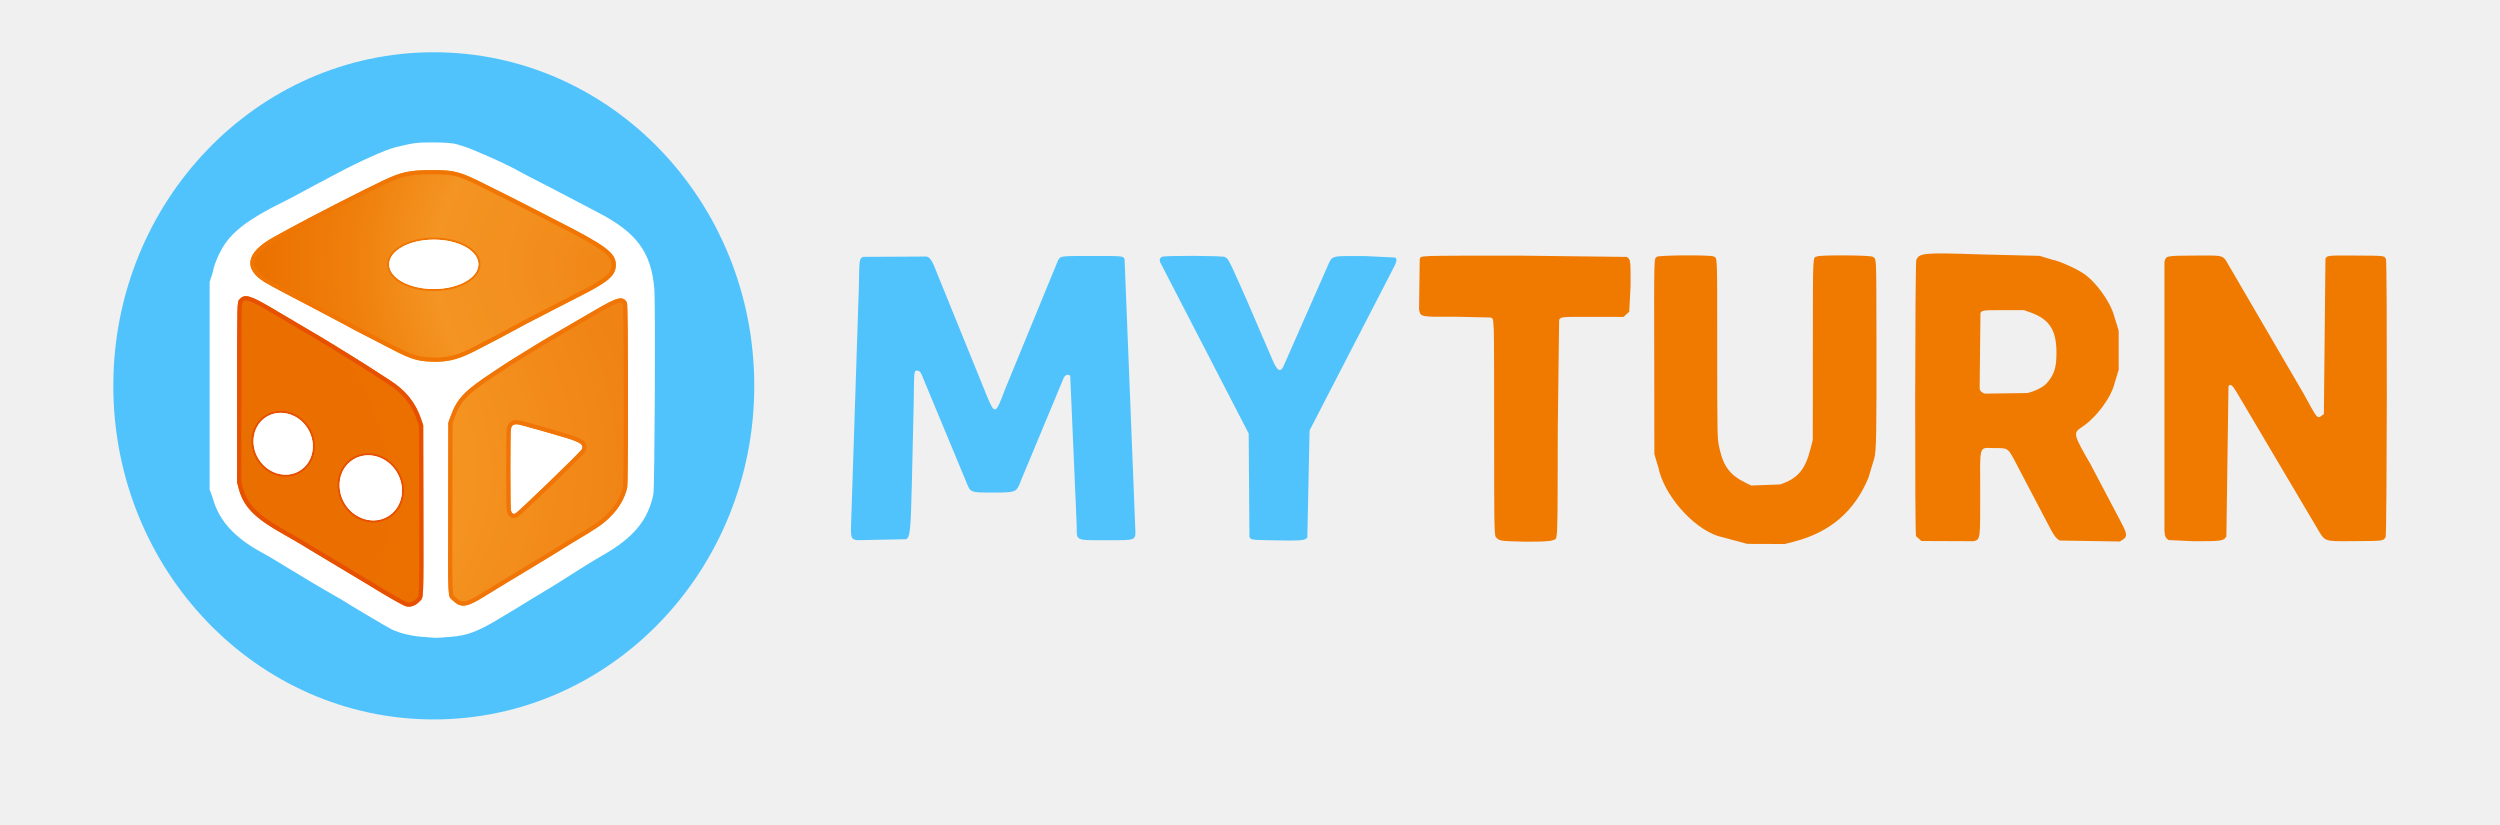
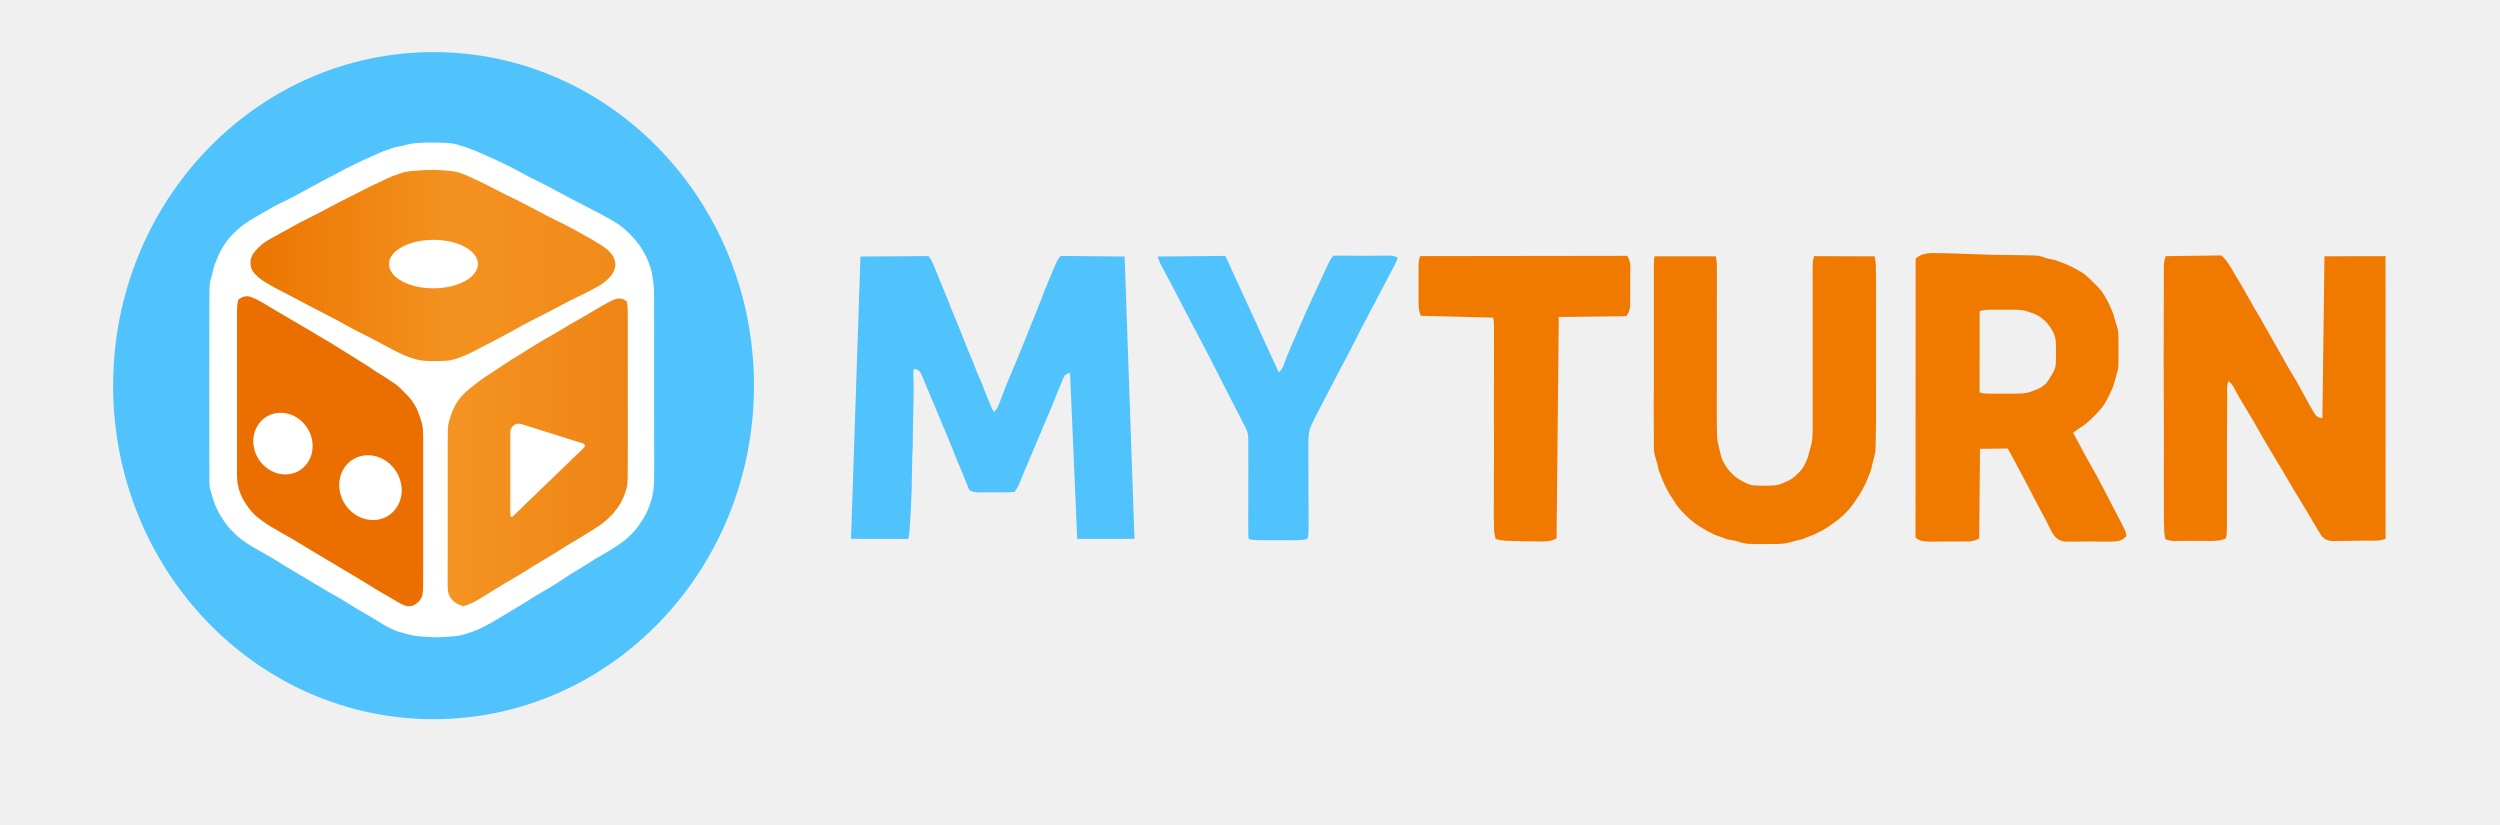
<svg xmlns="http://www.w3.org/2000/svg" viewBox="0 0 597 197" width="597" height="197">
  <defs>
-     <radialGradient id="mtlogo-f0" gradientUnits="userSpaceOnUse" cx="143.50" cy="63.50" r="80.02">
-       <stop offset="0.00" stop-color="#f08717" />
-       <stop offset="0.25" stop-color="#f38f1e" />
-       <stop offset="0.50" stop-color="#f49422" />
-       <stop offset="0.75" stop-color="#ef7f0c" />
-       <stop offset="1.00" stop-color="#ec7200" />
-     </radialGradient>
-     <clipPath id="mtlogo-c0">
-       <path fill-rule="evenodd" clip-rule="evenodd" d="M101.50 86.26C98.92 86.01 97.12 85.31 91.87 82.53C90.05 81.57 87.75 80.37 86.75 79.88C85.75 79.38 83.78 78.34 82.38 77.56C80.97 76.79 78.27 75.36 76.38 74.38C69.35 70.73 64.68 68.25 63.39 67.48C57.98 64.25 58.68 60.31 65.31 56.67C66.07 56.25 67.64 55.38 68.81 54.74C73.30 52.25 87.07 45.20 91.69 43.03C95.95 41.03 97.88 40.63 103.21 40.63C108.64 40.62 109.80 40.94 116.19 44.17C117.56 44.86 120.07 46.11 121.75 46.94C123.43 47.78 125.71 48.94 126.81 49.52C127.91 50.11 130.70 51.55 133.00 52.71C144.61 58.60 147.04 60.41 147.05 63.19C147.07 65.81 145.39 67.26 137.97 70.99C135.41 72.28 132.81 73.62 132.19 73.96C131.57 74.30 129.88 75.18 128.44 75.90C126.99 76.62 124.77 77.79 123.50 78.50C121.27 79.74 117.51 81.72 113.06 83.99C108.94 86.10 105.97 86.68 101.50 86.26Z" />
-     </clipPath>
-     <radialGradient id="mtlogo-f1" gradientUnits="userSpaceOnUse" cx="70.50" cy="112.15" r="84.38">
-       <stop offset="0.00" stop-color="#000000" />
-       <stop offset="0.25" stop-color="#f5961d" />
-       <stop offset="0.50" stop-color="#f49320" />
-       <stop offset="0.75" stop-color="#f28a19" />
-       <stop offset="1.00" stop-color="#ef8313" />
-     </radialGradient>
-     <clipPath id="mtlogo-c1">
-       <path fill-rule="evenodd" clip-rule="evenodd" d="M109.38 144.34C109.07 144.19 108.50 143.76 108.11 143.38C106.89 142.16 106.99 144.27 107.03 121.18L107.06 100.94L107.60 99.45C109.16 95.14 110.90 93.32 117.81 88.78C119.12 87.92 120.50 87.01 120.88 86.75C121.25 86.49 122.43 85.75 123.50 85.10C124.57 84.45 126.48 83.27 127.75 82.49C129.02 81.70 130.46 80.83 130.94 80.57C131.42 80.30 132.92 79.42 134.28 78.61C135.64 77.80 137.30 76.83 137.97 76.46C138.64 76.09 140.40 75.07 141.88 74.20C147.51 70.87 148.78 70.56 149.72 72.29C150.02 72.84 150.06 115.33 149.76 116.50C149.09 119.15 147.83 121.31 145.70 123.44C143.97 125.17 142.82 125.95 136.83 129.52C135.81 130.13 134.80 130.75 134.59 130.90C134.20 131.18 128.29 134.78 123.38 137.73C120.70 139.33 119.77 139.90 115.35 142.62C112.16 144.59 110.74 145.00 109.38 144.34ZM123.06 122.63C123.66 122.40 138.63 107.95 138.93 107.30C139.52 106.06 138.51 105.48 133.25 104.00C132.25 103.72 130.59 103.24 129.56 102.93C128.53 102.62 127.32 102.28 126.88 102.17C126.43 102.07 125.51 101.81 124.83 101.61C122.94 101.06 122.27 101.25 122.00 102.44C121.84 103.12 121.84 121.31 122.00 121.86C122.22 122.63 122.51 122.84 123.06 122.63Z" />
-     </clipPath>
-     <radialGradient id="mtlogo-f2" gradientUnits="userSpaceOnUse" cx="35.12" cy="119.02" r="66.30">
-       <stop offset="0.00" stop-color="#000000" />
-       <stop offset="0.25" stop-color="#e87001" />
-       <stop offset="0.50" stop-color="#ea6e00" />
-       <stop offset="0.75" stop-color="#ea6f00" />
-       <stop offset="1.00" stop-color="#eb7000" />
-     </radialGradient>
-     <clipPath id="mtlogo-c2">
-       <path fill-rule="evenodd" clip-rule="evenodd" d="M96.88 144.76C96.19 144.55 92.41 142.40 88.62 140.06C87.49 139.36 84.03 137.28 80.94 135.44C77.84 133.59 74.95 131.86 74.50 131.58C72.37 130.26 70.00 128.86 68.06 127.78C60.59 123.59 58.09 121.01 56.89 116.25L56.62 115.20L56.63 93.94C56.64 71.35 56.62 72.13 57.21 71.48C58.44 70.11 59.70 70.47 65.29 73.79C66.95 74.78 69.63 76.36 71.25 77.31C75.18 79.61 77.97 81.28 79.19 82.03C79.74 82.38 81.77 83.63 83.70 84.82C85.64 86.01 88.15 87.59 89.28 88.34C90.42 89.08 92.10 90.17 93.01 90.75C96.87 93.21 99.17 96.05 100.53 100.00L101.06 101.56L101.10 121.62C101.13 144.24 101.21 142.52 100.17 143.63C99.19 144.67 97.97 145.09 96.88 144.76Z" />
-     </clipPath>
+     <linearGradient id="mtlogo-top" gradientUnits="userSpaceOnUse" x1="622" y1="0" x2="1532" y2="0">
+       <stop offset="0" stop-color="#EB7501" />
+       <stop offset=".56" stop-color="#F49220" />
+       <stop offset="1" stop-color="#F18A19" />
+     </linearGradient>
+     <linearGradient id="mtlogo-right" gradientUnits="userSpaceOnUse" x1="1113" y1="0" x2="1561" y2="0">
+       <stop offset="0" stop-color="#F49422" />
+       <stop offset="1" stop-color="#EF8414" />
+     </linearGradient>
  </defs>
-   <ellipse fill="#50c3fc" cx="103.59" cy="92.14" rx="76.53" ry="79.66" />
-   <path fill="#ffffff" d="M103.62 152.29C103.32 152.27 102.02 152.16 100.74 152.07C98.17 151.86 95.58 151.24 93.62 150.34C92.79 149.95 83.30 144.34 82.06 143.50C81.79 143.31 80.75 142.71 79.75 142.16C78.03 141.21 70.35 136.64 67.69 134.99C65.20 133.45 64.28 132.90 62.34 131.84C56.09 128.41 52.45 124.45 50.95 119.44C50.79 118.89 50.52 118.10 50.36 117.69L50.06 116.94L50.06 92.12L50.06 67.31L50.46 66.12C50.68 65.47 50.90 64.71 50.94 64.44C51.12 63.35 52.01 61.15 52.97 59.44C55.19 55.48 59.30 52.32 67.31 48.38C68.55 47.78 70.58 46.72 71.81 46.03C73.05 45.35 74.79 44.41 75.69 43.94C76.58 43.47 78.72 42.34 80.44 41.43C85.82 38.55 92.14 35.72 94.38 35.18C98.74 34.11 99.55 34.01 103.19 34.01C106.14 34.00 108.28 34.17 109.22 34.49C109.61 34.62 110.34 34.85 110.84 34.99C111.33 35.14 112.40 35.54 113.21 35.89C114.02 36.24 115.19 36.74 115.81 37.00C118.60 38.17 122.43 40.01 124.54 41.21C125.07 41.51 127.10 42.57 129.04 43.55C130.98 44.53 133.07 45.62 133.69 45.96C134.31 46.31 136.05 47.22 137.56 48.00C139.07 48.77 140.37 49.45 140.44 49.50C140.51 49.55 141.51 50.08 142.68 50.68C152.00 55.47 155.51 60.19 156.25 68.94C156.55 72.41 156.35 116.32 156.03 117.95C154.84 124.10 151.29 128.41 144.06 132.52C142.15 133.60 137.81 136.28 135.03 138.09C133.95 138.80 132.09 139.95 130.90 140.66C129.71 141.36 128.02 142.38 127.15 142.92C124.42 144.61 121.59 146.33 118.44 148.20C113.97 150.84 111.45 151.76 107.86 152.06C104.74 152.32 104.28 152.34 103.62 152.29Z" />
-   <path fill="url(#mtlogo-f0)" fill-rule="evenodd" stroke="#f07503" stroke-width="2" clip-path="url(#mtlogo-c0)" d="M101.50 86.26C98.92 86.01 97.12 85.31 91.87 82.53C90.05 81.57 87.75 80.37 86.75 79.88C85.75 79.38 83.78 78.34 82.38 77.56C80.97 76.79 78.27 75.36 76.38 74.38C69.35 70.73 64.68 68.25 63.39 67.48C57.98 64.25 58.68 60.31 65.31 56.67C66.07 56.25 67.64 55.38 68.81 54.74C73.30 52.25 87.07 45.20 91.69 43.03C95.95 41.03 97.88 40.63 103.21 40.63C108.64 40.62 109.80 40.94 116.19 44.17C117.56 44.86 120.07 46.11 121.75 46.94C123.43 47.78 125.71 48.94 126.81 49.52C127.91 50.11 130.70 51.55 133.00 52.71C144.61 58.60 147.04 60.41 147.05 63.19C147.07 65.81 145.39 67.26 137.97 70.99C135.41 72.28 132.81 73.62 132.19 73.96C131.57 74.30 129.88 75.18 128.44 75.90C126.99 76.62 124.77 77.79 123.50 78.50C121.27 79.74 117.51 81.72 113.06 83.99C108.94 86.10 105.97 86.68 101.50 86.26Z" />
-   <ellipse cx="103.59" cy="63.12" rx="10.65" ry="5.89" fill="#ffffff" stroke="#f07503" stroke-width="1" paint-order="stroke" transform="rotate(179.91 103.59 63.12)" />
-   <ellipse cx="103.59" cy="63.12" rx="10.65" ry="5.89" fill="#ffffff" transform="rotate(179.91 103.59 63.12)" />
-   <path fill="url(#mtlogo-f1)" fill-rule="evenodd" stroke="#f07406" stroke-width="2" clip-path="url(#mtlogo-c1)" d="M109.38 144.34C109.07 144.19 108.50 143.76 108.11 143.38C106.89 142.16 106.99 144.27 107.03 121.18L107.06 100.94L107.60 99.45C109.16 95.14 110.90 93.32 117.81 88.78C119.12 87.92 120.50 87.01 120.88 86.75C121.25 86.49 122.43 85.75 123.50 85.10C124.57 84.45 126.48 83.27 127.75 82.49C129.02 81.70 130.46 80.83 130.94 80.57C131.42 80.30 132.92 79.42 134.28 78.61C135.64 77.80 137.30 76.83 137.97 76.46C138.64 76.09 140.40 75.07 141.88 74.20C147.51 70.87 148.78 70.56 149.72 72.29C150.02 72.84 150.06 115.33 149.76 116.50C149.09 119.15 147.83 121.31 145.70 123.44C143.97 125.17 142.82 125.95 136.83 129.52C135.81 130.13 134.80 130.75 134.59 130.90C134.20 131.18 128.29 134.78 123.38 137.73C120.70 139.33 119.77 139.90 115.35 142.62C112.16 144.59 110.74 145.00 109.38 144.34ZM123.06 122.63C123.66 122.40 138.63 107.95 138.93 107.30C139.52 106.06 138.51 105.48 133.25 104.00C132.25 103.72 130.59 103.24 129.56 102.93C128.53 102.62 127.32 102.28 126.88 102.17C126.43 102.07 125.51 101.81 124.83 101.61C122.94 101.06 122.27 101.25 122.00 102.44C121.84 103.12 121.84 121.31 122.00 121.86C122.22 122.63 122.51 122.84 123.06 122.63Z" />
-   <path fill="url(#mtlogo-f2)" fill-rule="evenodd" stroke="#e75000" stroke-width="2" clip-path="url(#mtlogo-c2)" d="M96.88 144.76C96.19 144.55 92.41 142.40 88.62 140.06C87.49 139.36 84.03 137.28 80.94 135.44C77.84 133.59 74.95 131.86 74.50 131.58C72.37 130.26 70.00 128.86 68.06 127.78C60.59 123.59 58.09 121.01 56.89 116.25L56.62 115.20L56.63 93.94C56.64 71.35 56.62 72.13 57.21 71.48C58.44 70.11 59.70 70.47 65.29 73.79C66.95 74.78 69.63 76.36 71.25 77.31C75.18 79.61 77.97 81.28 79.19 82.03C79.74 82.38 81.77 83.63 83.70 84.82C85.64 86.01 88.15 87.59 89.28 88.34C90.42 89.08 92.10 90.17 93.01 90.75C96.87 93.21 99.17 96.05 100.53 100.00L101.06 101.56L101.10 121.62C101.13 144.24 101.21 142.52 100.17 143.63C99.19 144.67 97.97 145.09 96.88 144.76Z" />
-   <ellipse cx="67.62" cy="105.97" rx="7.55" ry="6.89" fill="#ffffff" stroke="#e75000" stroke-width="1" paint-order="stroke" transform="rotate(58.34 67.62 105.97)" />
-   <ellipse cx="67.62" cy="105.97" rx="7.55" ry="6.89" fill="#ffffff" transform="rotate(58.34 67.62 105.97)" />
-   <ellipse cx="88.54" cy="116.50" rx="7.95" ry="7.25" fill="#ffffff" stroke="#e75000" stroke-width="1" paint-order="stroke" transform="rotate(58.74 88.54 116.50)" />
-   <ellipse cx="88.54" cy="116.50" rx="7.95" ry="7.25" fill="#ffffff" transform="rotate(58.74 88.54 116.50)" />
-   <path fill="#50c3fd" fill-rule="evenodd" d="M204.69 129.00C203.36 128.80 203.18 128.45 203.21 126.00L205.10 68.38C205.20 61.72 205.19 61.82 206.13 61.34L221.28 61.26C222.16 61.50 222.70 62.40 223.92 65.62L234.71 92.19C237.66 99.54 237.51 99.53 240.12 92.69L252.70 62.08C253.34 61.11 253.19 61.13 260.79 61.13C268.25 61.12 268.23 61.12 268.55 61.90L271.08 125.61C271.22 129.23 271.69 129.00 264.17 129.00C256.66 129.00 257.13 129.23 257.12 125.56L255.57 89.76C255.11 89.25 254.30 89.52 254.00 90.28L243.88 114.57C242.74 117.63 242.75 117.62 237.12 117.62C231.62 117.62 231.76 117.68 230.70 114.99L220.09 89.46C219.81 88.78 219.48 88.50 218.98 88.50C218.27 88.50 218.28 88.42 218.20 96.06L217.75 115.50C217.47 126.88 217.32 128.28 216.37 128.76L204.69 129.00ZM302.93 129.01C298.82 128.93 298.65 128.90 298.36 128.15L298.19 103.53L277.01 62.55C276.84 61.94 277.02 61.53 277.56 61.31C278.30 61.00 291.75 61.05 292.45 61.36C293.35 61.77 293.28 61.64 297.65 71.50L303.57 85.25C305.06 88.89 305.86 89.25 306.81 86.75L317.07 63.46C318.17 60.98 317.68 61.10 326.08 61.15L333.19 61.50C333.69 61.97 333.57 62.51 332.50 64.50L312.73 102.78L312.19 128.37C311.51 129.12 310.88 129.16 302.93 129.01Z" />
-   <path fill="#f07900" fill-rule="evenodd" d="M417.25 129.88L410.19 127.98C404.06 125.92 397.29 118.09 396.00 111.56L395.06 108.44L395.03 85.49C394.99 60.68 394.96 61.85 395.67 61.32C396.20 60.92 408.57 60.85 409.21 61.24C410.14 61.81 410.06 59.90 410.07 83.07C410.09 105.65 410.06 104.70 410.71 107.50C411.63 111.46 413.27 113.55 416.83 115.28L418.18 115.94L425.08 115.69C429.26 114.30 431.07 112.19 432.32 107.27L432.89 105.06L432.91 83.69C432.94 59.51 432.84 61.72 433.94 61.23C434.82 60.85 446.67 60.93 447.21 61.32C448.13 62.00 448.06 60.33 448.10 81.44C448.14 103.39 448.06 107.74 447.58 109.44L446.20 114.03C442.90 122.09 437.06 127.11 428.38 129.35L426.19 129.91L417.25 129.88ZM360.56 129.25C358.43 129.15 358.01 129.05 357.47 128.53C356.79 127.88 356.82 129.19 356.80 102.06C356.78 73.74 356.87 76.23 355.85 75.82L347.88 75.64C339.00 75.68 339.26 75.73 338.87 73.91L339.03 61.91C339.54 60.98 337.14 61.06 363.99 61.06L388.47 61.35C389.40 62.02 389.39 61.98 389.38 68.23L389.06 74.44L387.69 75.68L380.56 75.66C372.73 75.65 372.74 75.65 372.32 76.38L372.00 102.31C371.93 131.39 372.06 128.37 370.81 129.00C370.12 129.35 365.22 129.47 360.56 129.25ZM458.83 129.19L457.55 128.04C457.23 127.30 457.30 62.73 457.62 62.04C458.36 60.40 459.48 60.30 472.88 60.75L487.06 61.10L490.07 62.01C491.63 62.28 495.53 63.99 497.48 65.27C500.38 67.16 503.87 71.94 504.81 75.31L505.94 78.94L505.94 88.31L505.00 91.38C504.17 94.94 500.64 99.70 497.05 102.06C495.03 103.39 495.14 103.83 499.19 110.81L506.71 125.09C508.03 127.65 508.03 128.23 506.76 128.97L506.19 129.31L491.89 129.08C491.07 128.64 490.44 127.84 489.63 126.25L481.62 110.99C479.47 106.88 479.64 107.01 476.34 107.00C472.45 107.00 472.85 105.79 472.87 117.62C472.89 128.97 472.91 128.79 471.31 129.24L458.83 129.19ZM517.87 128.97C517.14 128.47 516.99 128.15 516.87 126.80L516.87 62.57C517.22 61.06 517.19 61.07 523.86 61.03C530.51 60.98 530.47 60.98 531.45 62.03L550.06 93.94C553.16 99.60 553.20 99.66 553.95 99.60L554.94 98.86L555.32 61.75C555.76 60.99 555.83 60.99 562.74 61.03C569.63 61.07 569.40 61.04 569.77 61.91C570.09 62.68 570.01 127.69 569.69 128.24C569.13 129.19 569.17 129.18 562.47 129.22C554.69 129.27 555.34 129.50 553.23 125.96L534.35 94.06C533.15 91.97 532.62 91.52 532.16 92.21L531.66 128.08C531.03 129.18 530.59 129.25 523.89 129.25L517.87 128.97ZM484.12 93.86C485.81 93.50 487.97 92.42 488.73 91.55C490.37 89.69 490.96 88.13 491.06 85.37C491.30 79.10 489.68 76.31 484.79 74.58L483.31 74.06L478.62 74.06C473.57 74.06 473.34 74.09 472.93 74.72L472.74 92.78C472.75 93.30 473.34 93.86 474.00 94.00L484.12 93.86Z" />
+   <g transform="matrix(0.096066 0 0 0.1 0 0)">
+     <circle cx="1077.7" cy="920.9" r="796.5" fill="#50C3FC" />
+     <path fill="#fff" d="M1093.9 1521.7 L1132.8 1519.1 L1142.6 1517.6 L1152.3 1515.3 L1173.3 1508.9 L1186.4 1504.1 L1201.7 1497.2 L1222.7 1486.3 L1300.9 1441.4 L1331.3 1422.8 L1376.3 1397.5 L1416.6 1372.2 L1460.3 1346.5 L1483.2 1332.6 L1513.6 1315.8 L1537.2 1301.2 L1547.1 1294.5 L1555.8 1287.9 L1563.3 1281.4 L1572.0 1273.2 L1578.9 1266.0 L1585.3 1258.4 L1597.3 1241.5 L1603.5 1231.3 L1608.5 1221.6 L1613.2 1210.7 L1618.0 1197.6 L1620.7 1188.0 L1623.0 1177.3 L1624.8 1165.4 L1625.7 1154.5 L1626.2 1113.5 L1625.9 904.5 L1626.1 752.5 L1625.8 699.5 L1625.1 685.5 L1623.7 671.6 L1621.8 658.7 L1619.8 649.0 L1616.7 638.5 L1611.9 625.5 L1607.9 616.3 L1603.4 607.5 L1596.8 596.5 L1589.6 585.9 L1582.8 577.3 L1574.2 567.7 L1564.4 557.7 L1554.1 548.4 L1544.0 540.3 L1535.0 534.1 L1521.3 526.2 L1497.7 513.4 L1425.9 477.6 L1353.8 440.8 L1316.2 422.9 L1274.1 401.1 L1234.4 382.6 L1184.4 361.2 L1158.5 351.7 L1134.8 344.7 L1126.1 342.8 L1115.2 341.6 L1097.3 340.7 L1074.3 340.3 L1056.3 340.5 L1035.3 341.6 L1022.4 343.0 L999.1 348.3 L983.6 351.3 L976.0 353.4 L952.7 361.2 L945.4 364.1 L901.9 382.9 L860.0 402.4 L792.3 437.0 L727.3 470.8 L680.8 493.0 L642.6 514.1 L621.0 526.4 L610.9 532.8 L602.0 539.1 L593.4 545.9 L584.4 553.8 L576.5 561.4 L569.1 569.4 L562.8 577.1 L557.0 585.1 L550.8 595.3 L544.6 606.5 L533.9 630.9 L531.8 637.4 L528.0 652.8 L523.1 669.9 L521.7 676.7 L520.9 684.6 L520.5 703.6 L520.2 918.6 L520.5 1151.7 L521.2 1161.6 L522.5 1169.3 L531.6 1197.5 L534.3 1204.8 L538.5 1213.7 L542.9 1222.5 L547.4 1230.1 L560.6 1249.8 L566.3 1256.8 L572.3 1263.4 L582.3 1273.1 L592.0 1281.7 L601.4 1289.1 L611.2 1295.8 L629.8 1307.2 L656.9 1321.6 L675.2 1331.7 L708.3 1351.5 L815.0 1412.6 L842.9 1427.7 L891.5 1456.3 L924.5 1474.7 L956.1 1493.3 L967.5 1499.2 L980.2 1504.8 L990.4 1508.4 L1013.5 1514.7 L1027.2 1517.7 L1041.0 1519.5 L1080.9 1521.8Z" />
+     <path fill="url(#mtlogo-top)" d="M1529.6 632.6 L1528.8 639.3 L1526.3 646.6 L1522.0 654.3 L1516.4 661.2 L1508.6 668.8 L1500.0 675.6 L1490.8 681.5 L1478.6 688.1 L1458.2 698.4 L1416.7 717.9 L1366.9 743.2 L1330.1 761.1 L1304.3 774.0 L1256.0 799.6 L1175.9 839.8 L1161.5 846.5 L1150.4 851.0 L1139.1 855.1 L1129.5 858.0 L1121.8 859.8 L1113.9 861.0 L1105.0 861.7 L1079.0 862.4 L1056.0 861.6 L1048.1 860.8 L1040.3 859.5 L1030.6 857.1 L1018.2 853.3 L1007.9 849.6 L997.8 845.3 L981.6 837.6 L920.4 806.6 L880.9 787.4 L832.5 761.9 L788.8 740.2 L682.1 686.5 L665.5 677.5 L652.7 669.8 L643.9 663.4 L635.7 656.2 L629.8 649.6 L625.8 643.1 L623.4 635.8 L622.6 627.2 L623.2 620.4 L624.7 614.9 L627.0 609.6 L630.2 604.7 L635.8 597.9 L643.6 590.1 L651.1 583.6 L658.3 578.3 L666.0 573.7 L683.5 564.2 L744.2 532.1 L793.5 508.0 L843.1 482.9 L921.0 445.1 L962.7 426.0 L975.6 420.6 L995.4 413.9 L1006.8 410.6 L1018.5 408.8 L1053.4 406.3 L1077.4 405.6 L1097.4 406.5 L1120.3 408.3 L1130.2 409.5 L1141.7 412.2 L1159.4 418.7 L1174.9 425.4 L1211.9 442.5 L1246.7 459.9 L1292.7 481.5 L1360.1 515.6 L1402.3 535.7 L1431.6 550.5 L1465.1 568.4 L1493.5 584.9 L1505.9 593.1 L1511.3 597.5 L1516.3 602.3 L1520.8 607.6 L1524.1 612.4 L1526.7 617.6 L1528.3 622.1 L1529.4 627.8Z" />
+     <path fill="#EA6F00" d="M601.0 710.3 L605.4 708.6 L610.0 707.6 L614.7 707.5 L619.4 708.1 L624.1 709.3 L636.0 714.1 L654.6 723.8 L696.1 747.7 L776.8 793.0 L800.9 807.1 L820.9 818.2 L910.7 872.0 L937.6 889.1 L959.9 902.4 L982.5 917.0 L988.8 921.8 L995.6 927.6 L1014.3 945.7 L1023.5 956.2 L1030.8 966.9 L1035.6 975.6 L1039.7 984.7 L1045.9 1001.5 L1049.1 1011.9 L1050.5 1018.7 L1051.3 1025.6 L1051.9 1047.5 L1051.9 1367.6 L1051.6 1408.6 L1050.4 1419.3 L1049.1 1423.9 L1047.1 1428.3 L1044.5 1432.3 L1040.7 1436.6 L1036.3 1440.5 L1032.3 1443.2 L1028.0 1445.3 L1023.5 1446.9 L1019.8 1447.5 L1015.1 1447.7 L1010.4 1447.1 L1005.7 1445.8 L994.1 1440.6 L939.2 1409.9 L905.0 1389.6 L778.6 1317.2 L727.8 1287.6 L698.9 1272.0 L673.7 1257.8 L661.8 1250.6 L649.4 1242.2 L640.6 1235.7 L633.0 1229.3 L626.0 1222.2 L619.5 1214.7 L612.4 1205.1 L605.9 1195.1 L602.0 1188.2 L598.6 1181.0 L595.6 1173.6 L593.2 1166.0 L590.2 1152.4 L589.1 1136.5 L589.1 740.5 L589.9 727.6 L592.7 715.1Z" />
+     <path fill="url(#mtlogo-right)" d="M1134.8 1440.8 L1129.1 1437.0 L1124.7 1433.1 L1120.3 1428.0 L1117.3 1423.1 L1115.1 1417.8 L1113.7 1412.2 L1113.1 1406.3 L1112.8 1397.4 L1112.9 1066.3 L1113.2 1026.3 L1114.4 1013.5 L1117.3 1002.0 L1124.7 981.5 L1131.8 967.3 L1138.8 956.5 L1147.7 945.8 L1157.0 936.7 L1170.1 926.0 L1189.3 911.6 L1207.4 899.2 L1271.5 858.8 L1292.2 846.8 L1312.6 834.3 L1349.5 812.6 L1371.5 800.7 L1421.7 772.0 L1448.0 757.8 L1492.2 732.7 L1516.0 720.1 L1527.8 714.9 L1532.4 713.6 L1537.1 712.8 L1541.8 712.8 L1545.4 713.5 L1549.0 714.6 L1553.2 716.7 L1558.0 719.8 L1559.8 730.4 L1560.4 742.2 L1560.6 1048.3 L1560.3 1142.3 L1559.4 1156.2 L1557.0 1167.8 L1554.2 1176.3 L1550.3 1186.5 L1543.7 1199.9 L1534.8 1213.1 L1523.4 1226.9 L1512.0 1238.1 L1499.7 1248.2 L1488.2 1256.1 L1471.3 1266.7 L1432.6 1289.5 L1410.1 1302.2 L1384.7 1317.8 L1328.5 1350.2 L1304.7 1364.7 L1252.0 1394.7 L1189.3 1431.8 L1177.9 1437.9 L1164.3 1443.7 L1151.0 1447.7 L1141.8 1444.3Z" />
+     <g fill="#fff">
+       <ellipse cx="1077.5" cy="630.6" rx="57.9" ry="110.5" transform="rotate(89.91 1077.5 630.6)" />
+       <ellipse cx="703.4" cy="1059.3" rx="70.7" ry="76.5" transform="rotate(134.31 703.4 1059.3)" />
+       <ellipse cx="920.9" cy="1164.5" rx="74.3" ry="80.6" transform="rotate(133.89 920.9 1164.5)" />
+       <path d="M1268.5 1032.5 A20.9 20.9 0 0 1 1295.4 1012.5 L1449.9 1059.2 A5.6 5.6 0 0 1 1452.0 1068.7 L1274.5 1233.3 A3.6 3.6 0 0 1 1268.5 1230.7 L1268.5 1032.5Z" />
+     </g>
+     <path fill="#50C3FD" fill-rule="evenodd" d="M2820.1 1286.8 L2677.7 1286.8 L2659.9 890.4 L2653.9 892.1 L2650.1 894.0 L2646.5 897.5 L2643.7 902.0 L2625.4 944.1 L2617.8 963.3 L2541.9 1135.5 L2534.6 1153.6 L2529.2 1164.1 L2522.2 1174.7 L2507.5 1175.6 L2430.6 1175.8 L2424.8 1175.4 L2420.1 1174.6 L2410.1 1171.0 L2406.0 1162.2 L2392.0 1128.6 L2376.2 1092.5 L2358.8 1050.7 L2290.0 893.3 L2286.8 887.9 L2283.2 884.4 L2278.7 882.2 L2271.7 881.0 L2270.7 887.5 L2270.3 893.2 L2271.1 919.9 L2271.1 947.9 L2269.5 1010.9 L2268.9 1061.9 L2267.7 1093.9 L2266.1 1172.8 L2264.0 1220.8 L2261.0 1266.7 L2259.8 1277.5 L2257.7 1287.0 L2115.4 1286.7 L2138.9 612.6 L2308.1 611.5 L2312.8 617.8 L2316.3 623.6 L2325.6 644.1 L2332.6 661.4 L2358.4 721.2 L2364.8 737.6 L2379.4 771.2 L2406.2 836.0 L2420.1 867.7 L2428.1 887.9 L2441.9 918.6 L2448.8 936.0 L2464.5 972.6 L2467.4 978.3 L2470.9 983.4 L2474.7 979.7 L2477.6 976.3 L2482.1 968.1 L2502.2 917.6 L2525.5 864.5 L2548.2 811.1 L2589.1 713.0 L2595.5 696.5 L2616.0 648.7 L2626.9 624.6 L2631.0 618.0 L2636.5 611.1 L2795.6 612.6ZM3103.8 1287.2 L3103.1 1275.6 L3102.8 1245.7 L3103.1 1117.7 L3102.9 1049.8 L3102.3 1038.9 L3100.3 1030.5 L3096.8 1022.6 L3078.5 987.9 L3052.9 940.3 L3004.8 849.6 L2938.3 728.1 L2918.8 691.6 L2885.1 631.1 L2881.0 622.4 L2877.8 612.6 L3046.0 611.1 L3178.7 889.2 L3184.9 882.8 L3187.5 879.0 L3189.8 874.8 L3198.7 851.9 L3209.6 826.5 L3250.3 736.8 L3302.7 627.9 L3307.6 619.4 L3314.0 610.7 L3326.9 610.4 L3388.8 610.8 L3454.7 610.4 L3460.5 610.8 L3465.2 611.6 L3469.6 613.0 L3474.6 615.2 L3471.8 623.1 L3468.4 630.0 L3381.8 788.1 L3357.6 834.2 L3320.5 901.6 L3271.4 992.4 L3260.3 1014.2 L3256.6 1023.2 L3254.7 1029.9 L3253.5 1036.7 L3252.3 1051.6 L3252.9 1267.5 L3252.4 1276.3 L3250.8 1285.8 L3244.4 1288.0 L3238.7 1289.2 L3226.0 1290.1 L3125.1 1289.9 L3114.2 1289.2Z" />
+     <path fill="#F07900" fill-rule="evenodd" d="M3717.9 1286.9 L3715.5 1277.4 L3714.2 1268.7 L3713.2 1232.7 L3713.8 1062.8 L3713.5 994.8 L3713.8 777.8 L3713.3 768.0 L3711.7 758.5 L3532.1 754.1 L3529.2 746.9 L3527.6 741.3 L3526.7 735.5 L3526.3 727.6 L3526.2 632.7 L3527.2 621.9 L3529.8 611.6 L4045.0 610.9 L4048.2 616.8 L4050.5 622.2 L4052.0 627.8 L4052.6 633.5 L4052.3 726.3 L4051.6 735.1 L4050.1 741.7 L4047.4 747.8 L4042.7 755.1 L3874.8 756.9 L3869.3 1285.8 L3861.2 1289.2 L3853.7 1291.4 L3845.9 1292.6 L3837.0 1293.0 L3792.0 1292.7 L3743.1 1291.3 L3730.2 1290.0ZM4112.7 612.1 L4265.2 612.1 L4267.2 623.6 L4267.8 636.5 L4267.6 1005.5 L4268.3 1040.5 L4269.0 1049.4 L4270.5 1058.2 L4278.2 1089.0 L4280.0 1094.5 L4282.3 1099.8 L4288.1 1110.0 L4293.5 1118.1 L4300.5 1126.3 L4308.3 1133.9 L4316.6 1140.6 L4324.9 1145.9 L4338.0 1152.5 L4347.8 1156.6 L4354.4 1158.4 L4361.2 1159.3 L4384.1 1159.9 L4409.1 1159.3 L4415.9 1158.5 L4422.6 1157.0 L4431.8 1153.7 L4447.8 1146.9 L4455.2 1142.4 L4462.9 1136.4 L4471.6 1128.4 L4477.7 1122.1 L4482.4 1115.9 L4486.2 1109.3 L4491.2 1098.8 L4494.1 1091.6 L4503.3 1058.5 L4505.2 1045.8 L4505.9 1026.9 L4505.8 635.9 L4506.6 623.1 L4509.1 611.7 L4659.9 612.2 L4661.8 621.8 L4662.8 631.6 L4663.5 673.6 L4663.4 1001.6 L4662.5 1063.6 L4662.1 1072.5 L4661.3 1080.5 L4659.5 1089.2 L4655.1 1104.4 L4651.5 1119.8 L4649.5 1126.3 L4638.1 1153.3 L4627.8 1172.3 L4622.0 1181.5 L4608.1 1201.7 L4599.6 1212.6 L4592.1 1220.5 L4581.4 1230.8 L4573.2 1237.9 L4565.3 1243.9 L4546.5 1256.7 L4536.4 1262.9 L4527.8 1267.6 L4510.2 1276.1 L4481.0 1287.2 L4461.9 1291.7 L4447.6 1295.7 L4434.9 1298.0 L4419.0 1299.1 L4364.0 1299.2 L4344.1 1298.5 L4333.3 1296.8 L4313.1 1291.4 L4296.6 1288.3 L4290.0 1286.6 L4261.6 1276.6 L4240.8 1266.6 L4217.4 1252.4 L4209.3 1246.7 L4201.6 1240.5 L4190.6 1230.7 L4180.1 1220.3 L4172.1 1211.5 L4166.1 1203.7 L4147.2 1174.9 L4137.9 1157.6 L4133.4 1147.8 L4125.9 1129.8 L4123.6 1123.3 L4119.3 1106.2 L4113.7 1088.3 L4112.5 1082.5 L4111.7 1076.6 L4111.2 1062.7 L4110.7 965.7 L4111.2 919.7 L4111.2 635.7 L4111.5 622.8ZM5280.3 1285.4 L5276.3 1288.0 L5272.9 1289.7 L5268.4 1291.3 L5263.7 1292.3 L5254.9 1293.1 L5229.9 1293.5 L5195.9 1292.9 L5157.9 1293.4 L5134.1 1293.3 L5128.4 1292.6 L5122.8 1291.1 L5118.5 1289.2 L5113.7 1286.1 L5110.0 1283.0 L5106.7 1279.5 L5103.8 1275.7 L5100.7 1270.9 L5086.4 1243.7 L5060.0 1196.2 L5042.3 1163.1 L5005.3 1096.2 L4990.9 1071.1 L4921.8 1071.8 L4919.9 1285.8 L4912.8 1289.1 L4907.3 1291.0 L4901.6 1292.2 L4895.7 1292.9 L4795.8 1293.4 L4784.9 1292.9 L4776.2 1291.4 L4769.1 1288.6 L4761.6 1284.2 L4761.9 617.3 L4770.7 611.3 L4775.0 609.2 L4779.6 607.5 L4790.2 605.2 L4803.0 604.3 L4843.0 604.9 L4943.0 608.2 L5053.0 609.9 L5061.9 610.3 L5068.8 611.2 L5075.4 612.7 L5090.4 617.5 L5107.7 621.0 L5115.1 623.2 L5142.4 633.6 L5155.6 640.0 L5168.6 646.9 L5180.2 653.8 L5190.9 662.4 L5211.7 682.1 L5219.2 690.0 L5225.0 696.8 L5231.1 705.7 L5239.4 720.0 L5243.4 727.7 L5250.7 743.6 L5253.9 751.7 L5257.8 765.9 L5262.5 779.8 L5264.3 786.5 L5265.2 792.3 L5265.8 800.2 L5266.3 832.2 L5265.9 870.2 L5265.4 878.1 L5264.4 883.9 L5254.5 918.0 L5251.9 925.2 L5241.6 946.9 L5233.0 961.9 L5228.2 969.2 L5221.3 977.5 L5211.8 987.6 L5202.5 996.6 L5190.7 1007.1 L5180.8 1015.1 L5163.5 1026.0 L5153.4 1033.6 L5185.6 1091.0 L5211.3 1134.9 L5233.1 1174.6 L5280.3 1262.2 L5284.0 1271.1 L5286.0 1280.4Z M4921.0 742.9 L4920.8 937.4 L4931.4 939.4 L4943.2 940.1 L5011.2 940.0 L5024.2 939.6 L5033.1 938.9 L5039.9 937.8 L5045.6 936.3 L5066.0 928.7 L5071.3 926.3 L5076.4 923.4 L5084.1 917.5 L5088.7 912.5 L5092.8 907.0 L5101.7 892.9 L5106.0 885.2 L5108.1 879.9 L5109.4 875.3 L5110.2 869.5 L5110.6 861.5 L5110.9 839.6 L5110.6 822.6 L5109.9 812.7 L5108.7 806.0 L5105.9 797.7 L5101.0 788.1 L5095.0 779.2 L5088.1 770.9 L5083.2 766.1 L5077.1 761.1 L5070.0 756.1 L5064.2 752.7 L5057.2 749.5 L5043.3 744.7 L5035.8 742.4 L5030.0 741.1 L5021.1 740.1 L5010.2 739.7 L4945.1 739.6 L4932.3 740.4ZM5383.6 611.7 L5522.0 609.9 L5526.3 614.1 L5533.7 622.0 L5540.2 630.6 L5572.1 682.0 L5603.8 735.8 L5615.8 754.9 L5686.4 874.7 L5709.1 911.4 L5741.5 968.1 L5752.2 985.7 L5756.6 991.6 L5761.2 995.5 L5765.9 997.4 L5773.0 998.4 L5778.1 612.0 L5929.9 611.7 L5930.0 1286.7 L5918.7 1289.9 L5907.9 1291.1 L5873.0 1291.0 L5800.1 1292.0 L5791.3 1291.2 L5784.8 1289.5 L5778.9 1286.6 L5773.7 1282.4 L5769.9 1278.0 L5766.1 1272.4 L5749.9 1246.6 L5740.5 1230.8 L5701.4 1168.9 L5666.7 1112.2 L5656.1 1095.6 L5625.2 1045.6 L5603.2 1008.2 L5565.0 946.7 L5550.8 921.9 L5545.8 915.3 L5539.8 909.9 L5537.0 917.3 L5536.0 925.4 L5536.4 946.1 L5535.8 1045.1 L5535.7 1258.1 L5535.3 1273.0 L5533.5 1285.6 L5525.3 1288.5 L5517.7 1290.3 L5509.8 1291.3 L5498.8 1291.7 L5435.8 1291.5 L5402.9 1291.9 L5393.2 1290.8 L5382.9 1287.9 L5381.0 1279.3 L5379.9 1271.5 L5379.0 1243.6 L5378.7 1132.6 L5379.0 1084.6 L5378.4 856.6 L5378.8 637.6 L5379.2 629.7 L5380.0 623.9 L5381.4 618.2Z" />
+   </g>
</svg>
